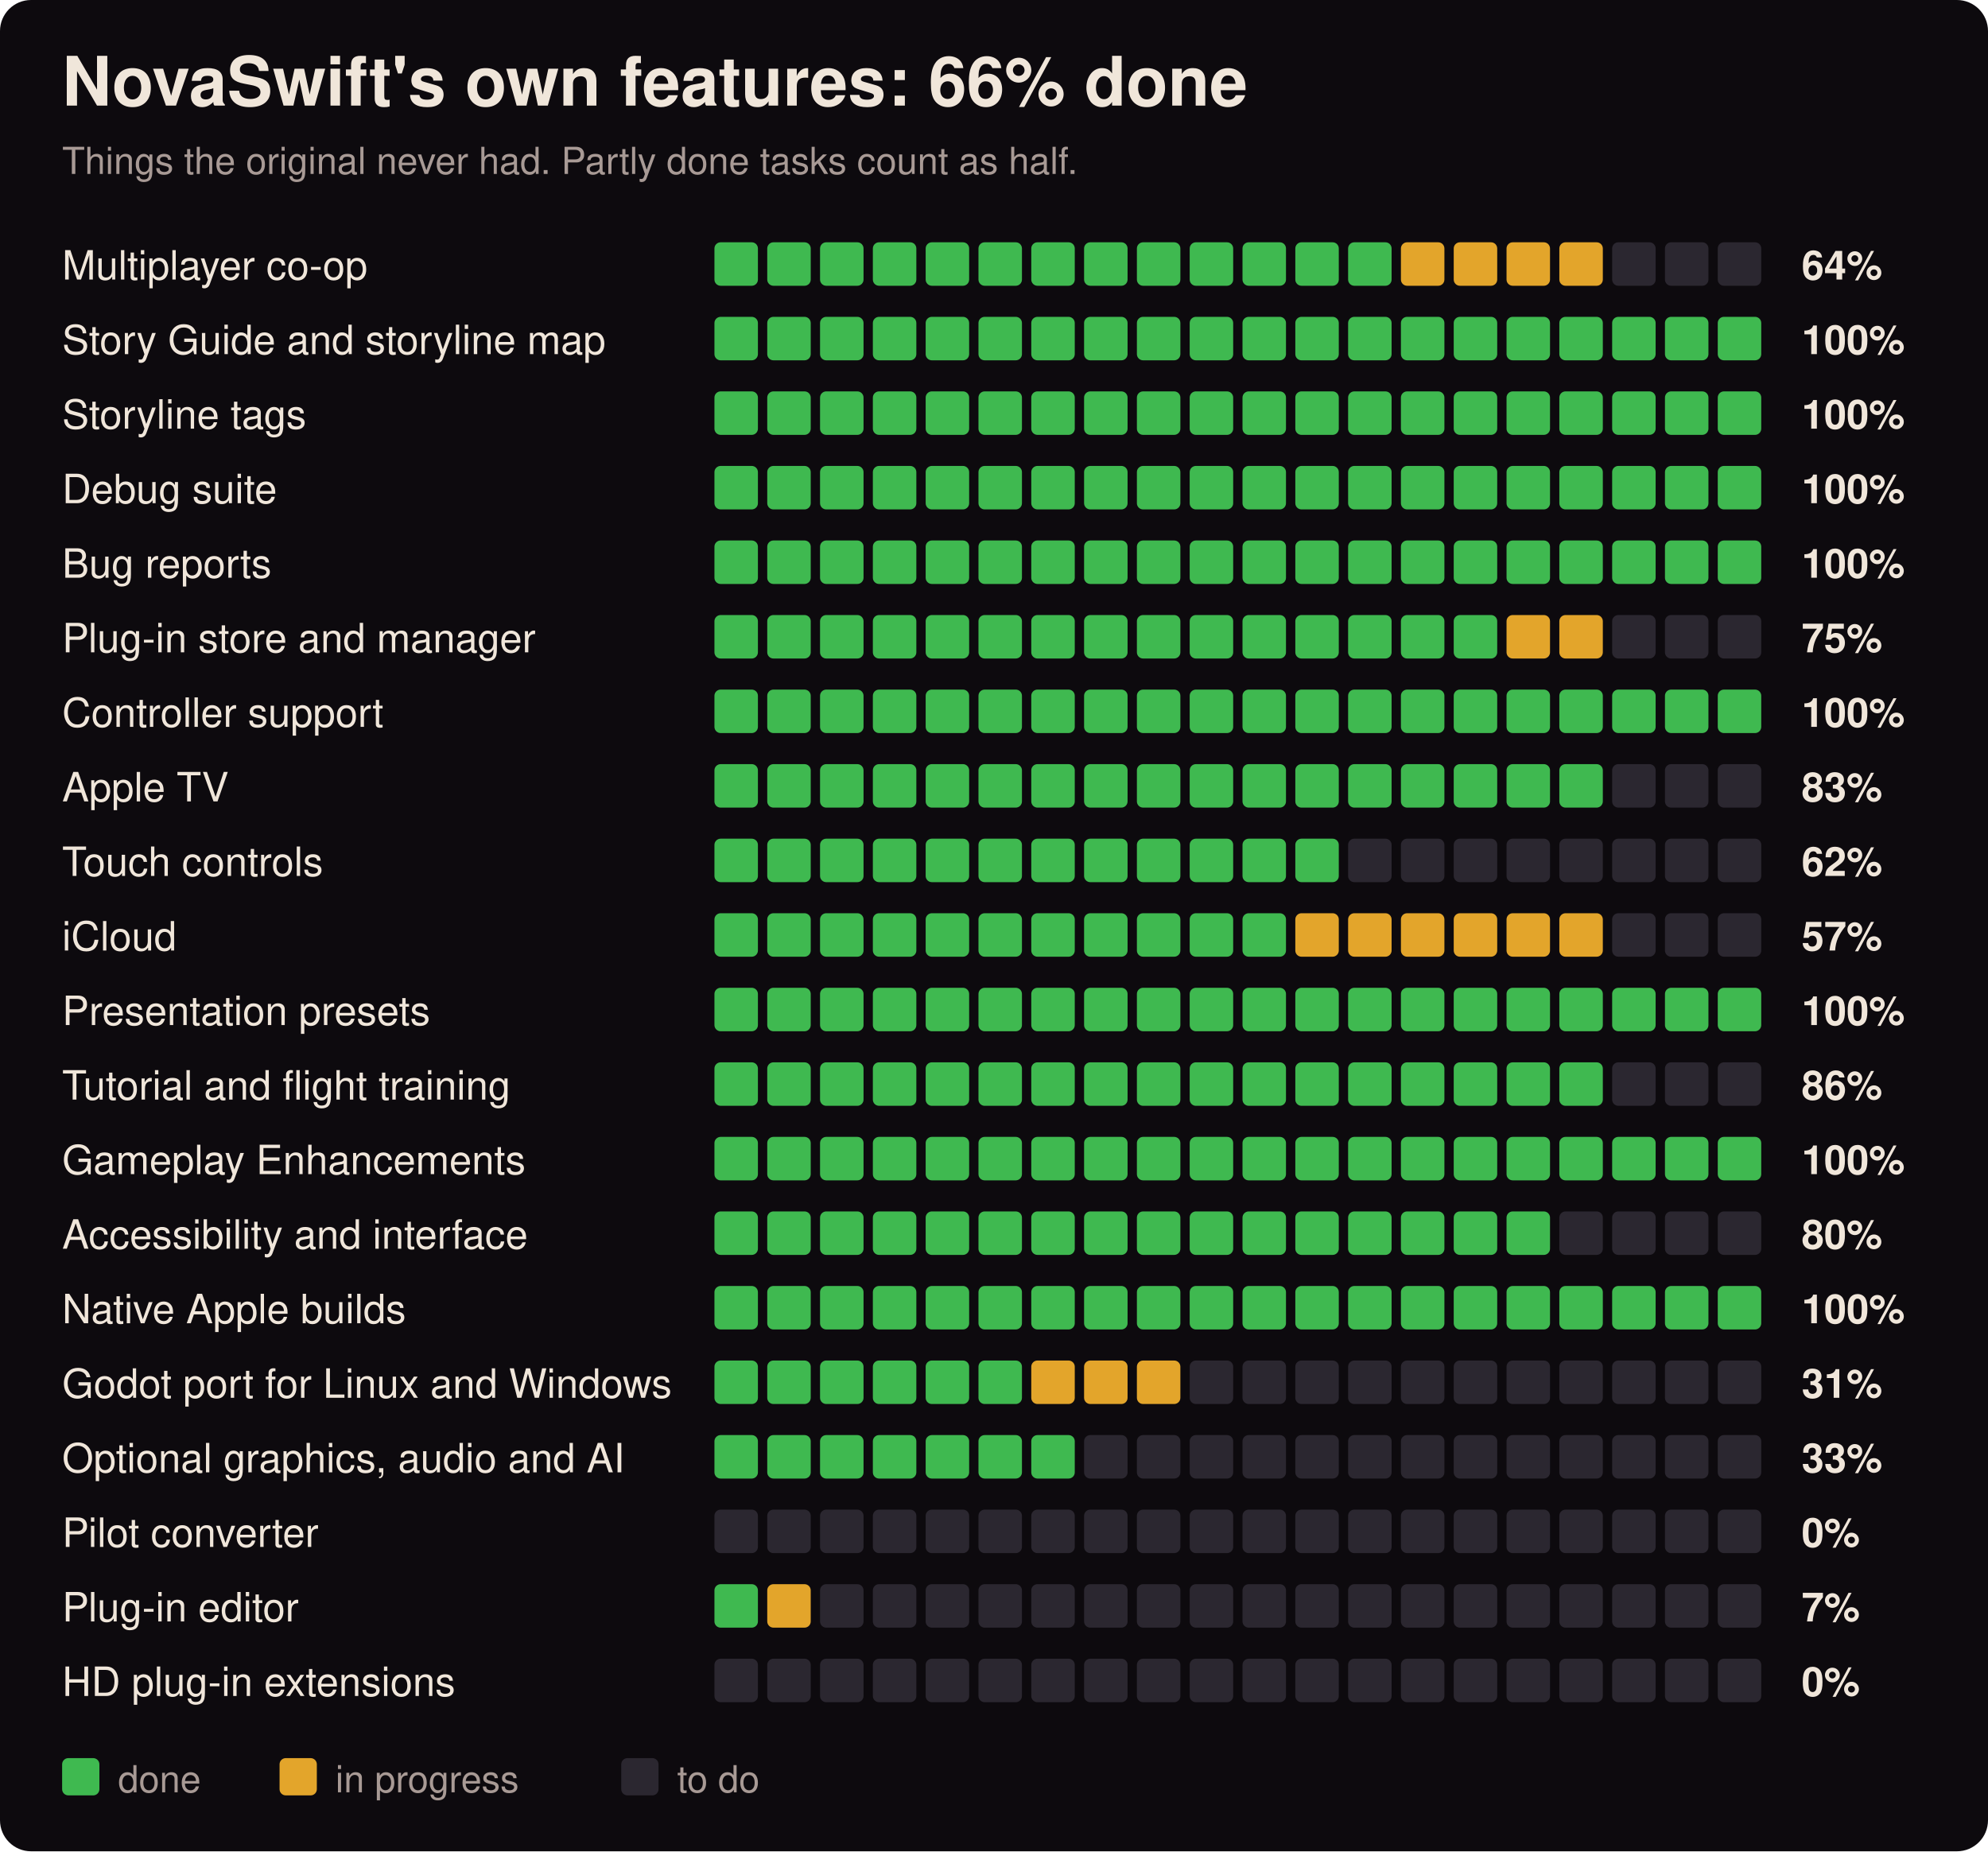
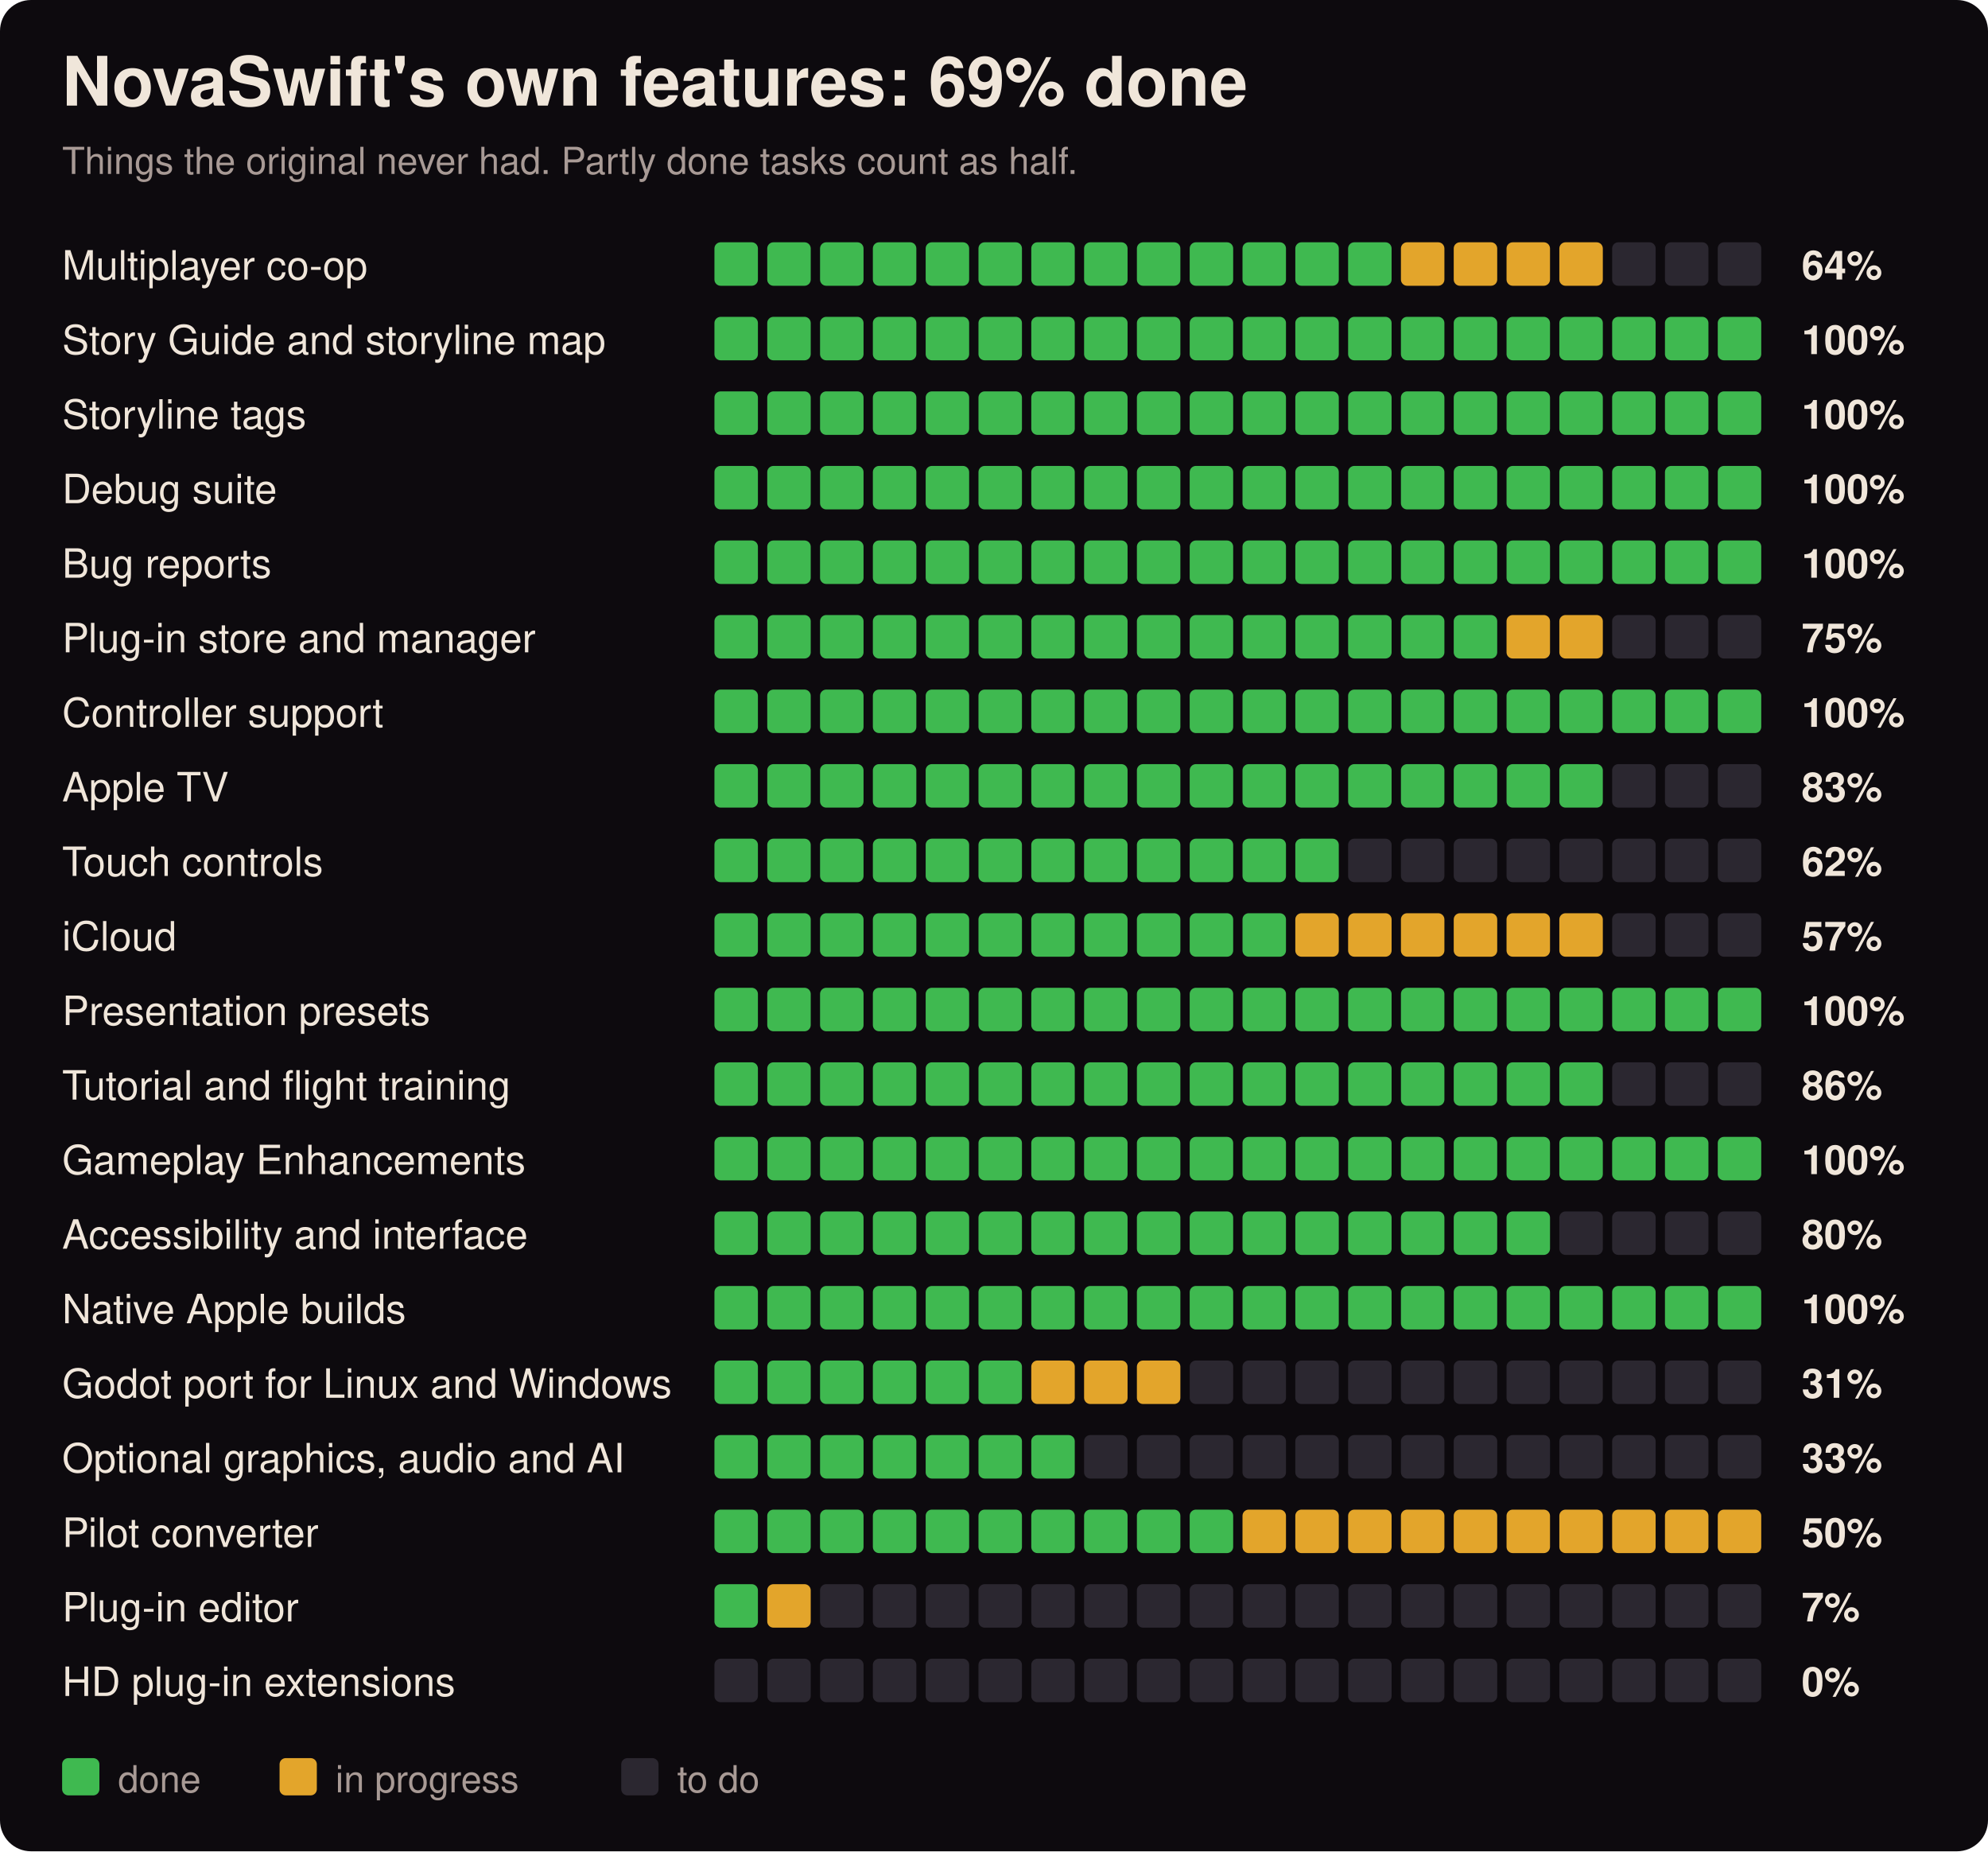
<svg xmlns="http://www.w3.org/2000/svg" width="640" height="596" viewBox="0 0 640 596" font-family="-apple-system, Segoe UI, Helvetica, Arial, sans-serif">
  <style>.hl{font-size:22px;font-weight:700;fill:#f0e6da}.sb{font-size:12px;fill:#a89a95}.nm{font-size:13px;fill:#f0e6da}.pc{font-size:13px;font-weight:600;fill:#f0e6da}</style>
  <rect width="640" height="596" rx="10" fill="#0d0a0e" />
-   <text x="20" y="34" class="hl">NovaSwift's own features: 66% done</text>
+   <text x="20" y="34" class="hl">NovaSwift's own features: 69% done</text>
  <text x="20" y="56" class="sb">Things the original never had. Partly done tasks count as half.</text>
  <text x="20" y="90" class="nm">Multiplayer co-op</text>
  <rect x="230" y="78" width="14" height="14" rx="2" fill="#3fb950" />
  <rect x="247" y="78" width="14" height="14" rx="2" fill="#3fb950" />
  <rect x="264" y="78" width="14" height="14" rx="2" fill="#3fb950" />
  <rect x="281" y="78" width="14" height="14" rx="2" fill="#3fb950" />
  <rect x="298" y="78" width="14" height="14" rx="2" fill="#3fb950" />
  <rect x="315" y="78" width="14" height="14" rx="2" fill="#3fb950" />
  <rect x="332" y="78" width="14" height="14" rx="2" fill="#3fb950" />
  <rect x="349" y="78" width="14" height="14" rx="2" fill="#3fb950" />
  <rect x="366" y="78" width="14" height="14" rx="2" fill="#3fb950" />
  <rect x="383" y="78" width="14" height="14" rx="2" fill="#3fb950" />
  <rect x="400" y="78" width="14" height="14" rx="2" fill="#3fb950" />
  <rect x="417" y="78" width="14" height="14" rx="2" fill="#3fb950" />
  <rect x="434" y="78" width="14" height="14" rx="2" fill="#3fb950" />
  <rect x="451" y="78" width="14" height="14" rx="2" fill="#e3a52b" />
  <rect x="468" y="78" width="14" height="14" rx="2" fill="#e3a52b" />
  <rect x="485" y="78" width="14" height="14" rx="2" fill="#e3a52b" />
  <rect x="502" y="78" width="14" height="14" rx="2" fill="#e3a52b" />
  <rect x="519" y="78" width="14" height="14" rx="2" fill="#2b2730" />
  <rect x="536" y="78" width="14" height="14" rx="2" fill="#2b2730" />
  <rect x="553" y="78" width="14" height="14" rx="2" fill="#2b2730" />
  <text x="580" y="90" class="pc">64%</text>
  <text x="20" y="114" class="nm">Story Guide and storyline map</text>
  <rect x="230" y="102" width="14" height="14" rx="2" fill="#3fb950" />
  <rect x="247" y="102" width="14" height="14" rx="2" fill="#3fb950" />
  <rect x="264" y="102" width="14" height="14" rx="2" fill="#3fb950" />
  <rect x="281" y="102" width="14" height="14" rx="2" fill="#3fb950" />
  <rect x="298" y="102" width="14" height="14" rx="2" fill="#3fb950" />
  <rect x="315" y="102" width="14" height="14" rx="2" fill="#3fb950" />
  <rect x="332" y="102" width="14" height="14" rx="2" fill="#3fb950" />
  <rect x="349" y="102" width="14" height="14" rx="2" fill="#3fb950" />
  <rect x="366" y="102" width="14" height="14" rx="2" fill="#3fb950" />
  <rect x="383" y="102" width="14" height="14" rx="2" fill="#3fb950" />
  <rect x="400" y="102" width="14" height="14" rx="2" fill="#3fb950" />
  <rect x="417" y="102" width="14" height="14" rx="2" fill="#3fb950" />
  <rect x="434" y="102" width="14" height="14" rx="2" fill="#3fb950" />
  <rect x="451" y="102" width="14" height="14" rx="2" fill="#3fb950" />
  <rect x="468" y="102" width="14" height="14" rx="2" fill="#3fb950" />
  <rect x="485" y="102" width="14" height="14" rx="2" fill="#3fb950" />
  <rect x="502" y="102" width="14" height="14" rx="2" fill="#3fb950" />
  <rect x="519" y="102" width="14" height="14" rx="2" fill="#3fb950" />
  <rect x="536" y="102" width="14" height="14" rx="2" fill="#3fb950" />
  <rect x="553" y="102" width="14" height="14" rx="2" fill="#3fb950" />
  <text x="580" y="114" class="pc">100%</text>
  <text x="20" y="138" class="nm">Storyline tags</text>
  <rect x="230" y="126" width="14" height="14" rx="2" fill="#3fb950" />
  <rect x="247" y="126" width="14" height="14" rx="2" fill="#3fb950" />
  <rect x="264" y="126" width="14" height="14" rx="2" fill="#3fb950" />
  <rect x="281" y="126" width="14" height="14" rx="2" fill="#3fb950" />
  <rect x="298" y="126" width="14" height="14" rx="2" fill="#3fb950" />
  <rect x="315" y="126" width="14" height="14" rx="2" fill="#3fb950" />
  <rect x="332" y="126" width="14" height="14" rx="2" fill="#3fb950" />
  <rect x="349" y="126" width="14" height="14" rx="2" fill="#3fb950" />
  <rect x="366" y="126" width="14" height="14" rx="2" fill="#3fb950" />
  <rect x="383" y="126" width="14" height="14" rx="2" fill="#3fb950" />
  <rect x="400" y="126" width="14" height="14" rx="2" fill="#3fb950" />
  <rect x="417" y="126" width="14" height="14" rx="2" fill="#3fb950" />
  <rect x="434" y="126" width="14" height="14" rx="2" fill="#3fb950" />
  <rect x="451" y="126" width="14" height="14" rx="2" fill="#3fb950" />
  <rect x="468" y="126" width="14" height="14" rx="2" fill="#3fb950" />
  <rect x="485" y="126" width="14" height="14" rx="2" fill="#3fb950" />
  <rect x="502" y="126" width="14" height="14" rx="2" fill="#3fb950" />
  <rect x="519" y="126" width="14" height="14" rx="2" fill="#3fb950" />
  <rect x="536" y="126" width="14" height="14" rx="2" fill="#3fb950" />
  <rect x="553" y="126" width="14" height="14" rx="2" fill="#3fb950" />
  <text x="580" y="138" class="pc">100%</text>
  <text x="20" y="162" class="nm">Debug suite</text>
  <rect x="230" y="150" width="14" height="14" rx="2" fill="#3fb950" />
  <rect x="247" y="150" width="14" height="14" rx="2" fill="#3fb950" />
  <rect x="264" y="150" width="14" height="14" rx="2" fill="#3fb950" />
  <rect x="281" y="150" width="14" height="14" rx="2" fill="#3fb950" />
  <rect x="298" y="150" width="14" height="14" rx="2" fill="#3fb950" />
  <rect x="315" y="150" width="14" height="14" rx="2" fill="#3fb950" />
  <rect x="332" y="150" width="14" height="14" rx="2" fill="#3fb950" />
  <rect x="349" y="150" width="14" height="14" rx="2" fill="#3fb950" />
  <rect x="366" y="150" width="14" height="14" rx="2" fill="#3fb950" />
  <rect x="383" y="150" width="14" height="14" rx="2" fill="#3fb950" />
  <rect x="400" y="150" width="14" height="14" rx="2" fill="#3fb950" />
  <rect x="417" y="150" width="14" height="14" rx="2" fill="#3fb950" />
  <rect x="434" y="150" width="14" height="14" rx="2" fill="#3fb950" />
  <rect x="451" y="150" width="14" height="14" rx="2" fill="#3fb950" />
  <rect x="468" y="150" width="14" height="14" rx="2" fill="#3fb950" />
  <rect x="485" y="150" width="14" height="14" rx="2" fill="#3fb950" />
  <rect x="502" y="150" width="14" height="14" rx="2" fill="#3fb950" />
  <rect x="519" y="150" width="14" height="14" rx="2" fill="#3fb950" />
  <rect x="536" y="150" width="14" height="14" rx="2" fill="#3fb950" />
  <rect x="553" y="150" width="14" height="14" rx="2" fill="#3fb950" />
  <text x="580" y="162" class="pc">100%</text>
  <text x="20" y="186" class="nm">Bug reports</text>
  <rect x="230" y="174" width="14" height="14" rx="2" fill="#3fb950" />
  <rect x="247" y="174" width="14" height="14" rx="2" fill="#3fb950" />
  <rect x="264" y="174" width="14" height="14" rx="2" fill="#3fb950" />
  <rect x="281" y="174" width="14" height="14" rx="2" fill="#3fb950" />
  <rect x="298" y="174" width="14" height="14" rx="2" fill="#3fb950" />
  <rect x="315" y="174" width="14" height="14" rx="2" fill="#3fb950" />
  <rect x="332" y="174" width="14" height="14" rx="2" fill="#3fb950" />
  <rect x="349" y="174" width="14" height="14" rx="2" fill="#3fb950" />
  <rect x="366" y="174" width="14" height="14" rx="2" fill="#3fb950" />
  <rect x="383" y="174" width="14" height="14" rx="2" fill="#3fb950" />
  <rect x="400" y="174" width="14" height="14" rx="2" fill="#3fb950" />
  <rect x="417" y="174" width="14" height="14" rx="2" fill="#3fb950" />
  <rect x="434" y="174" width="14" height="14" rx="2" fill="#3fb950" />
  <rect x="451" y="174" width="14" height="14" rx="2" fill="#3fb950" />
  <rect x="468" y="174" width="14" height="14" rx="2" fill="#3fb950" />
  <rect x="485" y="174" width="14" height="14" rx="2" fill="#3fb950" />
  <rect x="502" y="174" width="14" height="14" rx="2" fill="#3fb950" />
  <rect x="519" y="174" width="14" height="14" rx="2" fill="#3fb950" />
  <rect x="536" y="174" width="14" height="14" rx="2" fill="#3fb950" />
  <rect x="553" y="174" width="14" height="14" rx="2" fill="#3fb950" />
  <text x="580" y="186" class="pc">100%</text>
  <text x="20" y="210" class="nm">Plug-in store and manager</text>
  <rect x="230" y="198" width="14" height="14" rx="2" fill="#3fb950" />
  <rect x="247" y="198" width="14" height="14" rx="2" fill="#3fb950" />
  <rect x="264" y="198" width="14" height="14" rx="2" fill="#3fb950" />
  <rect x="281" y="198" width="14" height="14" rx="2" fill="#3fb950" />
  <rect x="298" y="198" width="14" height="14" rx="2" fill="#3fb950" />
  <rect x="315" y="198" width="14" height="14" rx="2" fill="#3fb950" />
  <rect x="332" y="198" width="14" height="14" rx="2" fill="#3fb950" />
  <rect x="349" y="198" width="14" height="14" rx="2" fill="#3fb950" />
  <rect x="366" y="198" width="14" height="14" rx="2" fill="#3fb950" />
  <rect x="383" y="198" width="14" height="14" rx="2" fill="#3fb950" />
  <rect x="400" y="198" width="14" height="14" rx="2" fill="#3fb950" />
  <rect x="417" y="198" width="14" height="14" rx="2" fill="#3fb950" />
  <rect x="434" y="198" width="14" height="14" rx="2" fill="#3fb950" />
  <rect x="451" y="198" width="14" height="14" rx="2" fill="#3fb950" />
  <rect x="468" y="198" width="14" height="14" rx="2" fill="#3fb950" />
  <rect x="485" y="198" width="14" height="14" rx="2" fill="#e3a52b" />
  <rect x="502" y="198" width="14" height="14" rx="2" fill="#e3a52b" />
  <rect x="519" y="198" width="14" height="14" rx="2" fill="#2b2730" />
  <rect x="536" y="198" width="14" height="14" rx="2" fill="#2b2730" />
  <rect x="553" y="198" width="14" height="14" rx="2" fill="#2b2730" />
  <text x="580" y="210" class="pc">75%</text>
  <text x="20" y="234" class="nm">Controller support</text>
  <rect x="230" y="222" width="14" height="14" rx="2" fill="#3fb950" />
  <rect x="247" y="222" width="14" height="14" rx="2" fill="#3fb950" />
  <rect x="264" y="222" width="14" height="14" rx="2" fill="#3fb950" />
  <rect x="281" y="222" width="14" height="14" rx="2" fill="#3fb950" />
  <rect x="298" y="222" width="14" height="14" rx="2" fill="#3fb950" />
  <rect x="315" y="222" width="14" height="14" rx="2" fill="#3fb950" />
  <rect x="332" y="222" width="14" height="14" rx="2" fill="#3fb950" />
  <rect x="349" y="222" width="14" height="14" rx="2" fill="#3fb950" />
  <rect x="366" y="222" width="14" height="14" rx="2" fill="#3fb950" />
  <rect x="383" y="222" width="14" height="14" rx="2" fill="#3fb950" />
  <rect x="400" y="222" width="14" height="14" rx="2" fill="#3fb950" />
  <rect x="417" y="222" width="14" height="14" rx="2" fill="#3fb950" />
  <rect x="434" y="222" width="14" height="14" rx="2" fill="#3fb950" />
  <rect x="451" y="222" width="14" height="14" rx="2" fill="#3fb950" />
  <rect x="468" y="222" width="14" height="14" rx="2" fill="#3fb950" />
  <rect x="485" y="222" width="14" height="14" rx="2" fill="#3fb950" />
  <rect x="502" y="222" width="14" height="14" rx="2" fill="#3fb950" />
  <rect x="519" y="222" width="14" height="14" rx="2" fill="#3fb950" />
  <rect x="536" y="222" width="14" height="14" rx="2" fill="#3fb950" />
  <rect x="553" y="222" width="14" height="14" rx="2" fill="#3fb950" />
  <text x="580" y="234" class="pc">100%</text>
  <text x="20" y="258" class="nm">Apple TV</text>
  <rect x="230" y="246" width="14" height="14" rx="2" fill="#3fb950" />
  <rect x="247" y="246" width="14" height="14" rx="2" fill="#3fb950" />
  <rect x="264" y="246" width="14" height="14" rx="2" fill="#3fb950" />
  <rect x="281" y="246" width="14" height="14" rx="2" fill="#3fb950" />
  <rect x="298" y="246" width="14" height="14" rx="2" fill="#3fb950" />
  <rect x="315" y="246" width="14" height="14" rx="2" fill="#3fb950" />
  <rect x="332" y="246" width="14" height="14" rx="2" fill="#3fb950" />
  <rect x="349" y="246" width="14" height="14" rx="2" fill="#3fb950" />
  <rect x="366" y="246" width="14" height="14" rx="2" fill="#3fb950" />
  <rect x="383" y="246" width="14" height="14" rx="2" fill="#3fb950" />
  <rect x="400" y="246" width="14" height="14" rx="2" fill="#3fb950" />
  <rect x="417" y="246" width="14" height="14" rx="2" fill="#3fb950" />
  <rect x="434" y="246" width="14" height="14" rx="2" fill="#3fb950" />
  <rect x="451" y="246" width="14" height="14" rx="2" fill="#3fb950" />
  <rect x="468" y="246" width="14" height="14" rx="2" fill="#3fb950" />
  <rect x="485" y="246" width="14" height="14" rx="2" fill="#3fb950" />
  <rect x="502" y="246" width="14" height="14" rx="2" fill="#3fb950" />
  <rect x="519" y="246" width="14" height="14" rx="2" fill="#2b2730" />
  <rect x="536" y="246" width="14" height="14" rx="2" fill="#2b2730" />
  <rect x="553" y="246" width="14" height="14" rx="2" fill="#2b2730" />
  <text x="580" y="258" class="pc">83%</text>
  <text x="20" y="282" class="nm">Touch controls</text>
  <rect x="230" y="270" width="14" height="14" rx="2" fill="#3fb950" />
  <rect x="247" y="270" width="14" height="14" rx="2" fill="#3fb950" />
  <rect x="264" y="270" width="14" height="14" rx="2" fill="#3fb950" />
  <rect x="281" y="270" width="14" height="14" rx="2" fill="#3fb950" />
  <rect x="298" y="270" width="14" height="14" rx="2" fill="#3fb950" />
  <rect x="315" y="270" width="14" height="14" rx="2" fill="#3fb950" />
  <rect x="332" y="270" width="14" height="14" rx="2" fill="#3fb950" />
  <rect x="349" y="270" width="14" height="14" rx="2" fill="#3fb950" />
  <rect x="366" y="270" width="14" height="14" rx="2" fill="#3fb950" />
  <rect x="383" y="270" width="14" height="14" rx="2" fill="#3fb950" />
  <rect x="400" y="270" width="14" height="14" rx="2" fill="#3fb950" />
  <rect x="417" y="270" width="14" height="14" rx="2" fill="#3fb950" />
  <rect x="434" y="270" width="14" height="14" rx="2" fill="#2b2730" />
  <rect x="451" y="270" width="14" height="14" rx="2" fill="#2b2730" />
  <rect x="468" y="270" width="14" height="14" rx="2" fill="#2b2730" />
  <rect x="485" y="270" width="14" height="14" rx="2" fill="#2b2730" />
  <rect x="502" y="270" width="14" height="14" rx="2" fill="#2b2730" />
  <rect x="519" y="270" width="14" height="14" rx="2" fill="#2b2730" />
  <rect x="536" y="270" width="14" height="14" rx="2" fill="#2b2730" />
  <rect x="553" y="270" width="14" height="14" rx="2" fill="#2b2730" />
  <text x="580" y="282" class="pc">62%</text>
  <text x="20" y="306" class="nm">iCloud</text>
  <rect x="230" y="294" width="14" height="14" rx="2" fill="#3fb950" />
  <rect x="247" y="294" width="14" height="14" rx="2" fill="#3fb950" />
  <rect x="264" y="294" width="14" height="14" rx="2" fill="#3fb950" />
  <rect x="281" y="294" width="14" height="14" rx="2" fill="#3fb950" />
  <rect x="298" y="294" width="14" height="14" rx="2" fill="#3fb950" />
  <rect x="315" y="294" width="14" height="14" rx="2" fill="#3fb950" />
  <rect x="332" y="294" width="14" height="14" rx="2" fill="#3fb950" />
  <rect x="349" y="294" width="14" height="14" rx="2" fill="#3fb950" />
  <rect x="366" y="294" width="14" height="14" rx="2" fill="#3fb950" />
  <rect x="383" y="294" width="14" height="14" rx="2" fill="#3fb950" />
  <rect x="400" y="294" width="14" height="14" rx="2" fill="#3fb950" />
  <rect x="417" y="294" width="14" height="14" rx="2" fill="#e3a52b" />
  <rect x="434" y="294" width="14" height="14" rx="2" fill="#e3a52b" />
  <rect x="451" y="294" width="14" height="14" rx="2" fill="#e3a52b" />
  <rect x="468" y="294" width="14" height="14" rx="2" fill="#e3a52b" />
  <rect x="485" y="294" width="14" height="14" rx="2" fill="#e3a52b" />
  <rect x="502" y="294" width="14" height="14" rx="2" fill="#e3a52b" />
  <rect x="519" y="294" width="14" height="14" rx="2" fill="#2b2730" />
  <rect x="536" y="294" width="14" height="14" rx="2" fill="#2b2730" />
  <rect x="553" y="294" width="14" height="14" rx="2" fill="#2b2730" />
  <text x="580" y="306" class="pc">57%</text>
  <text x="20" y="330" class="nm">Presentation presets</text>
  <rect x="230" y="318" width="14" height="14" rx="2" fill="#3fb950" />
  <rect x="247" y="318" width="14" height="14" rx="2" fill="#3fb950" />
  <rect x="264" y="318" width="14" height="14" rx="2" fill="#3fb950" />
  <rect x="281" y="318" width="14" height="14" rx="2" fill="#3fb950" />
  <rect x="298" y="318" width="14" height="14" rx="2" fill="#3fb950" />
  <rect x="315" y="318" width="14" height="14" rx="2" fill="#3fb950" />
  <rect x="332" y="318" width="14" height="14" rx="2" fill="#3fb950" />
  <rect x="349" y="318" width="14" height="14" rx="2" fill="#3fb950" />
  <rect x="366" y="318" width="14" height="14" rx="2" fill="#3fb950" />
  <rect x="383" y="318" width="14" height="14" rx="2" fill="#3fb950" />
  <rect x="400" y="318" width="14" height="14" rx="2" fill="#3fb950" />
  <rect x="417" y="318" width="14" height="14" rx="2" fill="#3fb950" />
  <rect x="434" y="318" width="14" height="14" rx="2" fill="#3fb950" />
  <rect x="451" y="318" width="14" height="14" rx="2" fill="#3fb950" />
  <rect x="468" y="318" width="14" height="14" rx="2" fill="#3fb950" />
  <rect x="485" y="318" width="14" height="14" rx="2" fill="#3fb950" />
  <rect x="502" y="318" width="14" height="14" rx="2" fill="#3fb950" />
  <rect x="519" y="318" width="14" height="14" rx="2" fill="#3fb950" />
  <rect x="536" y="318" width="14" height="14" rx="2" fill="#3fb950" />
  <rect x="553" y="318" width="14" height="14" rx="2" fill="#3fb950" />
  <text x="580" y="330" class="pc">100%</text>
  <text x="20" y="354" class="nm">Tutorial and flight training</text>
  <rect x="230" y="342" width="14" height="14" rx="2" fill="#3fb950" />
  <rect x="247" y="342" width="14" height="14" rx="2" fill="#3fb950" />
  <rect x="264" y="342" width="14" height="14" rx="2" fill="#3fb950" />
  <rect x="281" y="342" width="14" height="14" rx="2" fill="#3fb950" />
  <rect x="298" y="342" width="14" height="14" rx="2" fill="#3fb950" />
  <rect x="315" y="342" width="14" height="14" rx="2" fill="#3fb950" />
  <rect x="332" y="342" width="14" height="14" rx="2" fill="#3fb950" />
  <rect x="349" y="342" width="14" height="14" rx="2" fill="#3fb950" />
  <rect x="366" y="342" width="14" height="14" rx="2" fill="#3fb950" />
  <rect x="383" y="342" width="14" height="14" rx="2" fill="#3fb950" />
  <rect x="400" y="342" width="14" height="14" rx="2" fill="#3fb950" />
  <rect x="417" y="342" width="14" height="14" rx="2" fill="#3fb950" />
  <rect x="434" y="342" width="14" height="14" rx="2" fill="#3fb950" />
  <rect x="451" y="342" width="14" height="14" rx="2" fill="#3fb950" />
  <rect x="468" y="342" width="14" height="14" rx="2" fill="#3fb950" />
  <rect x="485" y="342" width="14" height="14" rx="2" fill="#3fb950" />
  <rect x="502" y="342" width="14" height="14" rx="2" fill="#3fb950" />
  <rect x="519" y="342" width="14" height="14" rx="2" fill="#2b2730" />
  <rect x="536" y="342" width="14" height="14" rx="2" fill="#2b2730" />
  <rect x="553" y="342" width="14" height="14" rx="2" fill="#2b2730" />
  <text x="580" y="354" class="pc">86%</text>
  <text x="20" y="378" class="nm">Gameplay Enhancements</text>
  <rect x="230" y="366" width="14" height="14" rx="2" fill="#3fb950" />
  <rect x="247" y="366" width="14" height="14" rx="2" fill="#3fb950" />
  <rect x="264" y="366" width="14" height="14" rx="2" fill="#3fb950" />
  <rect x="281" y="366" width="14" height="14" rx="2" fill="#3fb950" />
  <rect x="298" y="366" width="14" height="14" rx="2" fill="#3fb950" />
  <rect x="315" y="366" width="14" height="14" rx="2" fill="#3fb950" />
  <rect x="332" y="366" width="14" height="14" rx="2" fill="#3fb950" />
  <rect x="349" y="366" width="14" height="14" rx="2" fill="#3fb950" />
  <rect x="366" y="366" width="14" height="14" rx="2" fill="#3fb950" />
  <rect x="383" y="366" width="14" height="14" rx="2" fill="#3fb950" />
  <rect x="400" y="366" width="14" height="14" rx="2" fill="#3fb950" />
  <rect x="417" y="366" width="14" height="14" rx="2" fill="#3fb950" />
  <rect x="434" y="366" width="14" height="14" rx="2" fill="#3fb950" />
  <rect x="451" y="366" width="14" height="14" rx="2" fill="#3fb950" />
  <rect x="468" y="366" width="14" height="14" rx="2" fill="#3fb950" />
  <rect x="485" y="366" width="14" height="14" rx="2" fill="#3fb950" />
  <rect x="502" y="366" width="14" height="14" rx="2" fill="#3fb950" />
  <rect x="519" y="366" width="14" height="14" rx="2" fill="#3fb950" />
  <rect x="536" y="366" width="14" height="14" rx="2" fill="#3fb950" />
  <rect x="553" y="366" width="14" height="14" rx="2" fill="#3fb950" />
  <text x="580" y="378" class="pc">100%</text>
  <text x="20" y="402" class="nm">Accessibility and interface</text>
  <rect x="230" y="390" width="14" height="14" rx="2" fill="#3fb950" />
  <rect x="247" y="390" width="14" height="14" rx="2" fill="#3fb950" />
  <rect x="264" y="390" width="14" height="14" rx="2" fill="#3fb950" />
  <rect x="281" y="390" width="14" height="14" rx="2" fill="#3fb950" />
  <rect x="298" y="390" width="14" height="14" rx="2" fill="#3fb950" />
  <rect x="315" y="390" width="14" height="14" rx="2" fill="#3fb950" />
  <rect x="332" y="390" width="14" height="14" rx="2" fill="#3fb950" />
  <rect x="349" y="390" width="14" height="14" rx="2" fill="#3fb950" />
  <rect x="366" y="390" width="14" height="14" rx="2" fill="#3fb950" />
  <rect x="383" y="390" width="14" height="14" rx="2" fill="#3fb950" />
  <rect x="400" y="390" width="14" height="14" rx="2" fill="#3fb950" />
  <rect x="417" y="390" width="14" height="14" rx="2" fill="#3fb950" />
  <rect x="434" y="390" width="14" height="14" rx="2" fill="#3fb950" />
  <rect x="451" y="390" width="14" height="14" rx="2" fill="#3fb950" />
  <rect x="468" y="390" width="14" height="14" rx="2" fill="#3fb950" />
  <rect x="485" y="390" width="14" height="14" rx="2" fill="#3fb950" />
  <rect x="502" y="390" width="14" height="14" rx="2" fill="#2b2730" />
  <rect x="519" y="390" width="14" height="14" rx="2" fill="#2b2730" />
  <rect x="536" y="390" width="14" height="14" rx="2" fill="#2b2730" />
  <rect x="553" y="390" width="14" height="14" rx="2" fill="#2b2730" />
  <text x="580" y="402" class="pc">80%</text>
  <text x="20" y="426" class="nm">Native Apple builds</text>
  <rect x="230" y="414" width="14" height="14" rx="2" fill="#3fb950" />
  <rect x="247" y="414" width="14" height="14" rx="2" fill="#3fb950" />
  <rect x="264" y="414" width="14" height="14" rx="2" fill="#3fb950" />
  <rect x="281" y="414" width="14" height="14" rx="2" fill="#3fb950" />
  <rect x="298" y="414" width="14" height="14" rx="2" fill="#3fb950" />
  <rect x="315" y="414" width="14" height="14" rx="2" fill="#3fb950" />
  <rect x="332" y="414" width="14" height="14" rx="2" fill="#3fb950" />
  <rect x="349" y="414" width="14" height="14" rx="2" fill="#3fb950" />
  <rect x="366" y="414" width="14" height="14" rx="2" fill="#3fb950" />
  <rect x="383" y="414" width="14" height="14" rx="2" fill="#3fb950" />
  <rect x="400" y="414" width="14" height="14" rx="2" fill="#3fb950" />
  <rect x="417" y="414" width="14" height="14" rx="2" fill="#3fb950" />
  <rect x="434" y="414" width="14" height="14" rx="2" fill="#3fb950" />
  <rect x="451" y="414" width="14" height="14" rx="2" fill="#3fb950" />
  <rect x="468" y="414" width="14" height="14" rx="2" fill="#3fb950" />
  <rect x="485" y="414" width="14" height="14" rx="2" fill="#3fb950" />
  <rect x="502" y="414" width="14" height="14" rx="2" fill="#3fb950" />
  <rect x="519" y="414" width="14" height="14" rx="2" fill="#3fb950" />
  <rect x="536" y="414" width="14" height="14" rx="2" fill="#3fb950" />
  <rect x="553" y="414" width="14" height="14" rx="2" fill="#3fb950" />
  <text x="580" y="426" class="pc">100%</text>
  <text x="20" y="450" class="nm">Godot port for Linux and Windows</text>
  <rect x="230" y="438" width="14" height="14" rx="2" fill="#3fb950" />
  <rect x="247" y="438" width="14" height="14" rx="2" fill="#3fb950" />
  <rect x="264" y="438" width="14" height="14" rx="2" fill="#3fb950" />
  <rect x="281" y="438" width="14" height="14" rx="2" fill="#3fb950" />
  <rect x="298" y="438" width="14" height="14" rx="2" fill="#3fb950" />
  <rect x="315" y="438" width="14" height="14" rx="2" fill="#3fb950" />
  <rect x="332" y="438" width="14" height="14" rx="2" fill="#e3a52b" />
  <rect x="349" y="438" width="14" height="14" rx="2" fill="#e3a52b" />
  <rect x="366" y="438" width="14" height="14" rx="2" fill="#e3a52b" />
  <rect x="383" y="438" width="14" height="14" rx="2" fill="#2b2730" />
  <rect x="400" y="438" width="14" height="14" rx="2" fill="#2b2730" />
  <rect x="417" y="438" width="14" height="14" rx="2" fill="#2b2730" />
  <rect x="434" y="438" width="14" height="14" rx="2" fill="#2b2730" />
  <rect x="451" y="438" width="14" height="14" rx="2" fill="#2b2730" />
  <rect x="468" y="438" width="14" height="14" rx="2" fill="#2b2730" />
  <rect x="485" y="438" width="14" height="14" rx="2" fill="#2b2730" />
  <rect x="502" y="438" width="14" height="14" rx="2" fill="#2b2730" />
  <rect x="519" y="438" width="14" height="14" rx="2" fill="#2b2730" />
  <rect x="536" y="438" width="14" height="14" rx="2" fill="#2b2730" />
  <rect x="553" y="438" width="14" height="14" rx="2" fill="#2b2730" />
  <text x="580" y="450" class="pc">31%</text>
  <text x="20" y="474" class="nm">Optional graphics, audio and AI</text>
  <rect x="230" y="462" width="14" height="14" rx="2" fill="#3fb950" />
  <rect x="247" y="462" width="14" height="14" rx="2" fill="#3fb950" />
  <rect x="264" y="462" width="14" height="14" rx="2" fill="#3fb950" />
  <rect x="281" y="462" width="14" height="14" rx="2" fill="#3fb950" />
  <rect x="298" y="462" width="14" height="14" rx="2" fill="#3fb950" />
  <rect x="315" y="462" width="14" height="14" rx="2" fill="#3fb950" />
  <rect x="332" y="462" width="14" height="14" rx="2" fill="#3fb950" />
  <rect x="349" y="462" width="14" height="14" rx="2" fill="#2b2730" />
  <rect x="366" y="462" width="14" height="14" rx="2" fill="#2b2730" />
  <rect x="383" y="462" width="14" height="14" rx="2" fill="#2b2730" />
  <rect x="400" y="462" width="14" height="14" rx="2" fill="#2b2730" />
  <rect x="417" y="462" width="14" height="14" rx="2" fill="#2b2730" />
  <rect x="434" y="462" width="14" height="14" rx="2" fill="#2b2730" />
  <rect x="451" y="462" width="14" height="14" rx="2" fill="#2b2730" />
  <rect x="468" y="462" width="14" height="14" rx="2" fill="#2b2730" />
  <rect x="485" y="462" width="14" height="14" rx="2" fill="#2b2730" />
  <rect x="502" y="462" width="14" height="14" rx="2" fill="#2b2730" />
  <rect x="519" y="462" width="14" height="14" rx="2" fill="#2b2730" />
  <rect x="536" y="462" width="14" height="14" rx="2" fill="#2b2730" />
  <rect x="553" y="462" width="14" height="14" rx="2" fill="#2b2730" />
  <text x="580" y="474" class="pc">33%</text>
  <text x="20" y="498" class="nm">Pilot converter</text>
-   <rect x="230" y="486" width="14" height="14" rx="2" fill="#2b2730" />
-   <rect x="247" y="486" width="14" height="14" rx="2" fill="#2b2730" />
-   <rect x="264" y="486" width="14" height="14" rx="2" fill="#2b2730" />
-   <rect x="281" y="486" width="14" height="14" rx="2" fill="#2b2730" />
-   <rect x="298" y="486" width="14" height="14" rx="2" fill="#2b2730" />
-   <rect x="315" y="486" width="14" height="14" rx="2" fill="#2b2730" />
-   <rect x="332" y="486" width="14" height="14" rx="2" fill="#2b2730" />
-   <rect x="349" y="486" width="14" height="14" rx="2" fill="#2b2730" />
-   <rect x="366" y="486" width="14" height="14" rx="2" fill="#2b2730" />
-   <rect x="383" y="486" width="14" height="14" rx="2" fill="#2b2730" />
-   <rect x="400" y="486" width="14" height="14" rx="2" fill="#2b2730" />
-   <rect x="417" y="486" width="14" height="14" rx="2" fill="#2b2730" />
-   <rect x="434" y="486" width="14" height="14" rx="2" fill="#2b2730" />
-   <rect x="451" y="486" width="14" height="14" rx="2" fill="#2b2730" />
-   <rect x="468" y="486" width="14" height="14" rx="2" fill="#2b2730" />
-   <rect x="485" y="486" width="14" height="14" rx="2" fill="#2b2730" />
-   <rect x="502" y="486" width="14" height="14" rx="2" fill="#2b2730" />
-   <rect x="519" y="486" width="14" height="14" rx="2" fill="#2b2730" />
-   <rect x="536" y="486" width="14" height="14" rx="2" fill="#2b2730" />
-   <rect x="553" y="486" width="14" height="14" rx="2" fill="#2b2730" />
-   <text x="580" y="498" class="pc">0%</text>
+   <rect x="230" y="486" width="14" height="14" rx="2" fill="#3fb950" />
+   <rect x="247" y="486" width="14" height="14" rx="2" fill="#3fb950" />
+   <rect x="264" y="486" width="14" height="14" rx="2" fill="#3fb950" />
+   <rect x="281" y="486" width="14" height="14" rx="2" fill="#3fb950" />
+   <rect x="298" y="486" width="14" height="14" rx="2" fill="#3fb950" />
+   <rect x="315" y="486" width="14" height="14" rx="2" fill="#3fb950" />
+   <rect x="332" y="486" width="14" height="14" rx="2" fill="#3fb950" />
+   <rect x="349" y="486" width="14" height="14" rx="2" fill="#3fb950" />
+   <rect x="366" y="486" width="14" height="14" rx="2" fill="#3fb950" />
+   <rect x="383" y="486" width="14" height="14" rx="2" fill="#3fb950" />
+   <rect x="400" y="486" width="14" height="14" rx="2" fill="#e3a52b" />
+   <rect x="417" y="486" width="14" height="14" rx="2" fill="#e3a52b" />
+   <rect x="434" y="486" width="14" height="14" rx="2" fill="#e3a52b" />
+   <rect x="451" y="486" width="14" height="14" rx="2" fill="#e3a52b" />
+   <rect x="468" y="486" width="14" height="14" rx="2" fill="#e3a52b" />
+   <rect x="485" y="486" width="14" height="14" rx="2" fill="#e3a52b" />
+   <rect x="502" y="486" width="14" height="14" rx="2" fill="#e3a52b" />
+   <rect x="519" y="486" width="14" height="14" rx="2" fill="#e3a52b" />
+   <rect x="536" y="486" width="14" height="14" rx="2" fill="#e3a52b" />
+   <rect x="553" y="486" width="14" height="14" rx="2" fill="#e3a52b" />
+   <text x="580" y="498" class="pc">50%</text>
  <text x="20" y="522" class="nm">Plug-in editor</text>
  <rect x="230" y="510" width="14" height="14" rx="2" fill="#3fb950" />
  <rect x="247" y="510" width="14" height="14" rx="2" fill="#e3a52b" />
  <rect x="264" y="510" width="14" height="14" rx="2" fill="#2b2730" />
  <rect x="281" y="510" width="14" height="14" rx="2" fill="#2b2730" />
  <rect x="298" y="510" width="14" height="14" rx="2" fill="#2b2730" />
  <rect x="315" y="510" width="14" height="14" rx="2" fill="#2b2730" />
  <rect x="332" y="510" width="14" height="14" rx="2" fill="#2b2730" />
  <rect x="349" y="510" width="14" height="14" rx="2" fill="#2b2730" />
  <rect x="366" y="510" width="14" height="14" rx="2" fill="#2b2730" />
  <rect x="383" y="510" width="14" height="14" rx="2" fill="#2b2730" />
  <rect x="400" y="510" width="14" height="14" rx="2" fill="#2b2730" />
  <rect x="417" y="510" width="14" height="14" rx="2" fill="#2b2730" />
  <rect x="434" y="510" width="14" height="14" rx="2" fill="#2b2730" />
  <rect x="451" y="510" width="14" height="14" rx="2" fill="#2b2730" />
  <rect x="468" y="510" width="14" height="14" rx="2" fill="#2b2730" />
  <rect x="485" y="510" width="14" height="14" rx="2" fill="#2b2730" />
  <rect x="502" y="510" width="14" height="14" rx="2" fill="#2b2730" />
  <rect x="519" y="510" width="14" height="14" rx="2" fill="#2b2730" />
  <rect x="536" y="510" width="14" height="14" rx="2" fill="#2b2730" />
  <rect x="553" y="510" width="14" height="14" rx="2" fill="#2b2730" />
  <text x="580" y="522" class="pc">7%</text>
  <text x="20" y="546" class="nm">HD plug-in extensions</text>
  <rect x="230" y="534" width="14" height="14" rx="2" fill="#2b2730" />
  <rect x="247" y="534" width="14" height="14" rx="2" fill="#2b2730" />
  <rect x="264" y="534" width="14" height="14" rx="2" fill="#2b2730" />
  <rect x="281" y="534" width="14" height="14" rx="2" fill="#2b2730" />
  <rect x="298" y="534" width="14" height="14" rx="2" fill="#2b2730" />
  <rect x="315" y="534" width="14" height="14" rx="2" fill="#2b2730" />
  <rect x="332" y="534" width="14" height="14" rx="2" fill="#2b2730" />
  <rect x="349" y="534" width="14" height="14" rx="2" fill="#2b2730" />
  <rect x="366" y="534" width="14" height="14" rx="2" fill="#2b2730" />
  <rect x="383" y="534" width="14" height="14" rx="2" fill="#2b2730" />
  <rect x="400" y="534" width="14" height="14" rx="2" fill="#2b2730" />
  <rect x="417" y="534" width="14" height="14" rx="2" fill="#2b2730" />
  <rect x="434" y="534" width="14" height="14" rx="2" fill="#2b2730" />
  <rect x="451" y="534" width="14" height="14" rx="2" fill="#2b2730" />
  <rect x="468" y="534" width="14" height="14" rx="2" fill="#2b2730" />
  <rect x="485" y="534" width="14" height="14" rx="2" fill="#2b2730" />
  <rect x="502" y="534" width="14" height="14" rx="2" fill="#2b2730" />
  <rect x="519" y="534" width="14" height="14" rx="2" fill="#2b2730" />
  <rect x="536" y="534" width="14" height="14" rx="2" fill="#2b2730" />
  <rect x="553" y="534" width="14" height="14" rx="2" fill="#2b2730" />
  <text x="580" y="546" class="pc">0%</text>
  <rect x="20" y="566" width="12" height="12" rx="2" fill="#3fb950" />
  <text x="38" y="577" class="sb">done</text>
  <rect x="90" y="566" width="12" height="12" rx="2" fill="#e3a52b" />
  <text x="108" y="577" class="sb">in progress</text>
  <rect x="200" y="566" width="12" height="12" rx="2" fill="#2b2730" />
  <text x="218" y="577" class="sb">to do</text>
</svg>
